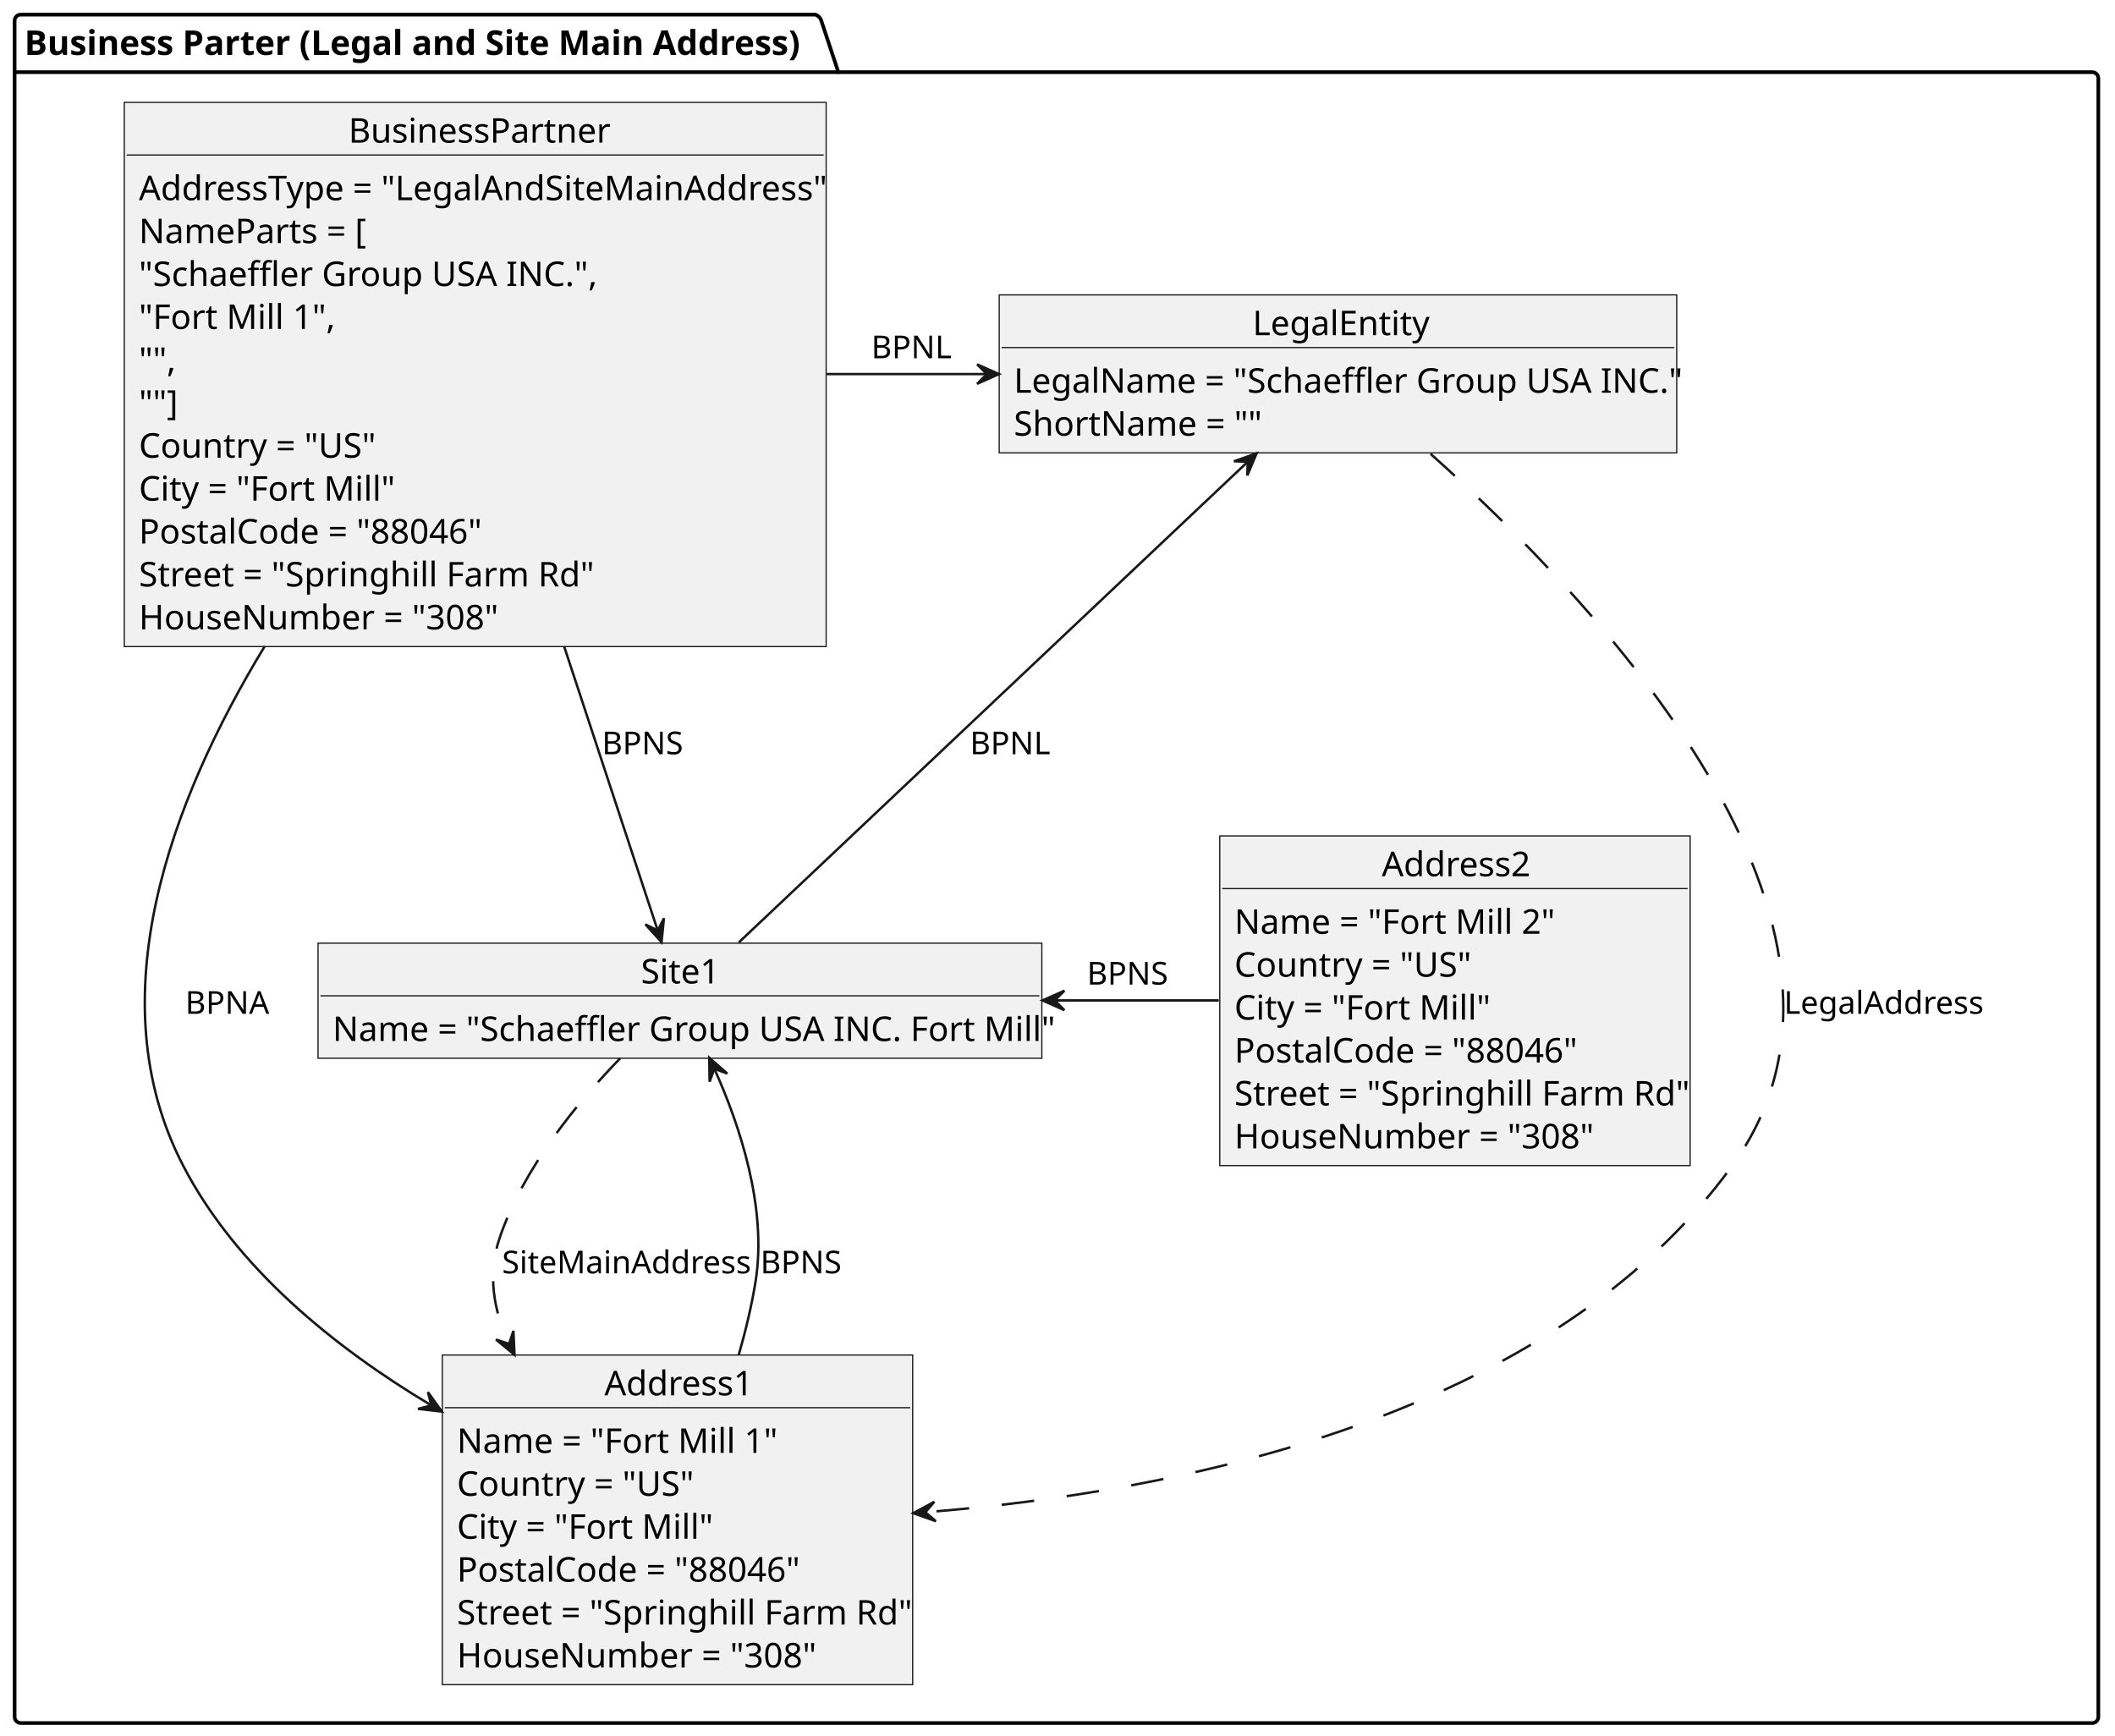
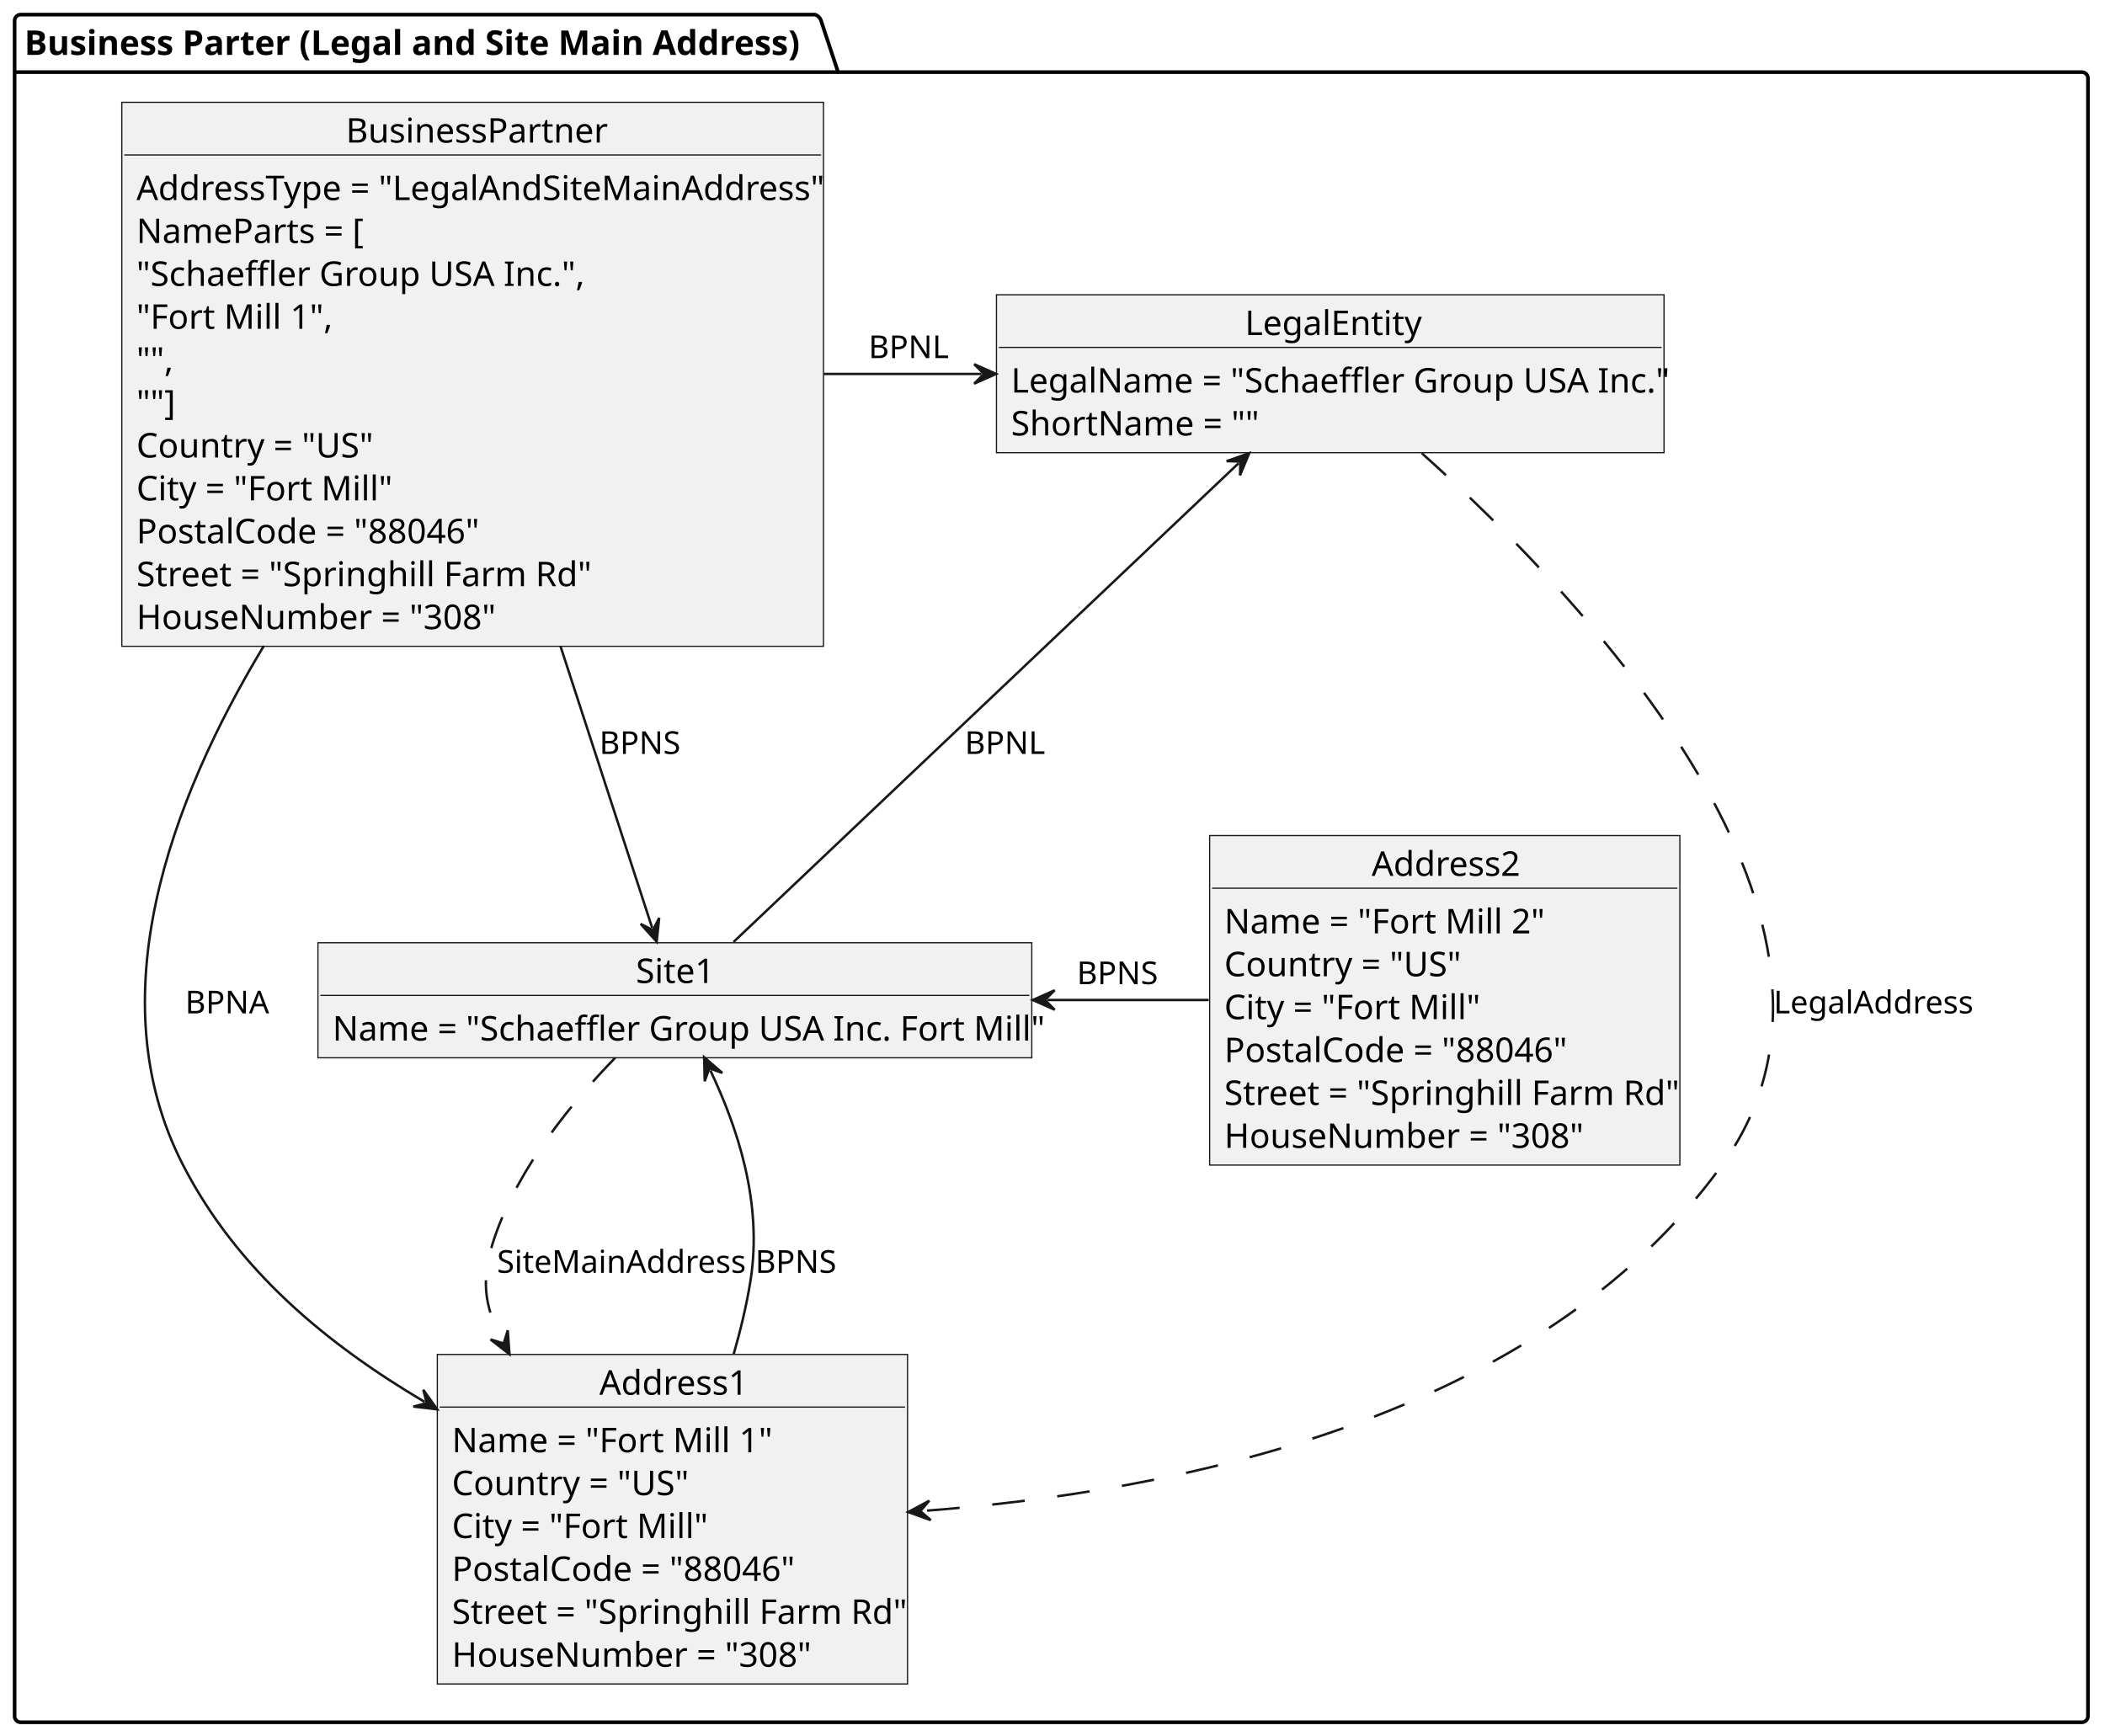
- <svg xmlns="http://www.w3.org/2000/svg" contentStyleType="text/css" height="371.875px" preserveAspectRatio="none" style="width:452px;height:371px;background:#FFFFFF;" version="1.1" viewBox="0 0 452 371" width="452.083px" zoomAndPan="magnify">
+ <svg xmlns="http://www.w3.org/2000/svg" contentStyleType="text/css" height="371.875px" preserveAspectRatio="none" style="width:450px;height:371px;background:#FFFFFF;" version="1.1" viewBox="0 0 450 371" width="450px" zoomAndPan="magnify">
  <defs />
  <g>
    <g id="cluster_Business Parter (Legal and Site Main Address)">
-       <path d="M4.427,3.125 L174.219,3.125 A1.953,1.953 0 0 1 175.521,4.427 L179.167,15.421 L447.135,15.421 A1.302,1.302 0 0 1 448.438,16.724 L448.438,366.927 A1.302,1.302 0 0 1 447.135,368.229 L4.427,368.229 A1.302,1.302 0 0 1 3.125,366.927 L3.125,4.427 A1.302,1.302 0 0 1 4.427,3.125 " style="stroke:#000000;stroke-width:0.781;fill:none;" />
-       <line style="stroke:#000000;stroke-width:0.781;fill:none;" x1="3.125" x2="179.167" y1="15.421" y2="15.421" />
+       <path d="M4.427,3.125 L174.219,3.125 A1.953,1.953 0 0 1 175.521,4.427 L179.167,15.421 L445.052,15.421 A1.302,1.302 0 0 1 446.354,16.724 L446.354,366.927 A1.302,1.302 0 0 1 445.052,368.229 L4.427,368.229 A1.302,1.302 0 0 1 3.125,366.927 L3.125,4.427 A1.302,1.302 0 0 1 4.427,3.125 " fill="none" style="stroke:#000000;stroke-width:0.781;" />
+       <line style="stroke:#000000;stroke-width:0.781;" x1="3.125" x2="179.167" y1="15.421" y2="15.421" />
      <text fill="#000000" font-family="sans-serif" font-size="7.292" font-weight="bold" lengthAdjust="spacing" textLength="169.271" x="5.208" y="11.736">Business Parter (Legal and Site Main Address)</text>
    </g>
    <g id="elem_LegalEntity">
-       <rect fill="#F1F1F1" height="33.765" style="stroke:#181818;stroke-width:0.26;" width="144.792" x="213.542" y="63.021" />
-       <text fill="#000000" font-family="sans-serif" font-size="7.292" lengthAdjust="spacing" textLength="36.458" x="267.708" y="71.632">LegalEntity</text>
-       <line style="stroke:#181818;stroke-width:0.26;" x1="214.062" x2="357.812" y1="74.276" y2="74.276" />
-       <text fill="#000000" font-family="sans-serif" font-size="7.292" lengthAdjust="spacing" textLength="138.542" x="216.667" y="83.928">LegalName = "Schaeffler Group USA INC."</text>
-       <text fill="#000000" font-family="sans-serif" font-size="7.292" lengthAdjust="spacing" textLength="50" x="216.667" y="93.1">ShortName = ""</text>
+       <rect fill="#F1F1F1" height="33.765" style="stroke:#181818;stroke-width:0.26;" width="142.708" x="213.021" y="63.021" />
+       <text fill="#000000" font-family="sans-serif" font-size="7.292" lengthAdjust="spacing" textLength="36.458" x="266.146" y="71.632">LegalEntity</text>
+       <line style="stroke:#181818;stroke-width:0.26;" x1="213.542" x2="355.208" y1="74.276" y2="74.276" />
+       <text fill="#000000" font-family="sans-serif" font-size="7.292" lengthAdjust="spacing" textLength="136.458" x="216.146" y="83.928">LegalName = "Schaeffler Group USA Inc."</text>
+       <text fill="#000000" font-family="sans-serif" font-size="7.292" lengthAdjust="spacing" textLength="50" x="216.146" y="93.1">ShortName = ""</text>
    </g>
    <g id="elem_Address1">
-       <rect fill="#F1F1F1" height="70.451" style="stroke:#181818;stroke-width:0.26;" width="100.521" x="94.531" y="289.583" />
-       <text fill="#000000" font-family="sans-serif" font-size="7.292" lengthAdjust="spacing" textLength="31.25" x="129.167" y="298.194">Address1</text>
-       <line style="stroke:#181818;stroke-width:0.26;" x1="95.052" x2="194.531" y1="300.838" y2="300.838" />
-       <text fill="#000000" font-family="sans-serif" font-size="7.292" lengthAdjust="spacing" textLength="64.583" x="97.656" y="310.491">Name = "Fort Mill 1"</text>
-       <text fill="#000000" font-family="sans-serif" font-size="7.292" lengthAdjust="spacing" textLength="48.958" x="97.656" y="319.663">Country = "US"</text>
-       <text fill="#000000" font-family="sans-serif" font-size="7.292" lengthAdjust="spacing" textLength="52.083" x="97.656" y="328.834">City = "Fort Mill"</text>
-       <text fill="#000000" font-family="sans-serif" font-size="7.292" lengthAdjust="spacing" textLength="72.396" x="97.656" y="338.006">PostalCode = "88046"</text>
-       <text fill="#000000" font-family="sans-serif" font-size="7.292" lengthAdjust="spacing" textLength="94.271" x="97.656" y="347.177">Street = "Springhill Farm Rd"</text>
-       <text fill="#000000" font-family="sans-serif" font-size="7.292" lengthAdjust="spacing" textLength="72.396" x="97.656" y="356.349">HouseNumber = "308"</text>
+       <rect fill="#F1F1F1" height="70.451" style="stroke:#181818;stroke-width:0.26;" width="100.521" x="93.49" y="289.583" />
+       <text fill="#000000" font-family="sans-serif" font-size="7.292" lengthAdjust="spacing" textLength="31.25" x="128.125" y="298.194">Address1</text>
+       <line style="stroke:#181818;stroke-width:0.26;" x1="94.01" x2="193.49" y1="300.838" y2="300.838" />
+       <text fill="#000000" font-family="sans-serif" font-size="7.292" lengthAdjust="spacing" textLength="64.583" x="96.615" y="310.491">Name = "Fort Mill 1"</text>
+       <text fill="#000000" font-family="sans-serif" font-size="7.292" lengthAdjust="spacing" textLength="48.958" x="96.615" y="319.663">Country = "US"</text>
+       <text fill="#000000" font-family="sans-serif" font-size="7.292" lengthAdjust="spacing" textLength="52.083" x="96.615" y="328.834">City = "Fort Mill"</text>
+       <text fill="#000000" font-family="sans-serif" font-size="7.292" lengthAdjust="spacing" textLength="72.396" x="96.615" y="338.006">PostalCode = "88046"</text>
+       <text fill="#000000" font-family="sans-serif" font-size="7.292" lengthAdjust="spacing" textLength="94.271" x="96.615" y="347.177">Street = "Springhill Farm Rd"</text>
+       <text fill="#000000" font-family="sans-serif" font-size="7.292" lengthAdjust="spacing" textLength="72.396" x="96.615" y="356.349">HouseNumber = "308"</text>
    </g>
    <g id="elem_Address2">
-       <rect fill="#F1F1F1" height="70.451" style="stroke:#181818;stroke-width:0.26;" width="100.521" x="260.677" y="178.646" />
-       <text fill="#000000" font-family="sans-serif" font-size="7.292" lengthAdjust="spacing" textLength="31.25" x="295.312" y="187.257">Address2</text>
-       <line style="stroke:#181818;stroke-width:0.26;" x1="261.198" x2="360.677" y1="189.901" y2="189.901" />
-       <text fill="#000000" font-family="sans-serif" font-size="7.292" lengthAdjust="spacing" textLength="64.583" x="263.802" y="199.553">Name = "Fort Mill 2"</text>
-       <text fill="#000000" font-family="sans-serif" font-size="7.292" lengthAdjust="spacing" textLength="48.958" x="263.802" y="208.725">Country = "US"</text>
-       <text fill="#000000" font-family="sans-serif" font-size="7.292" lengthAdjust="spacing" textLength="52.083" x="263.802" y="217.897">City = "Fort Mill"</text>
-       <text fill="#000000" font-family="sans-serif" font-size="7.292" lengthAdjust="spacing" textLength="72.396" x="263.802" y="227.068">PostalCode = "88046"</text>
-       <text fill="#000000" font-family="sans-serif" font-size="7.292" lengthAdjust="spacing" textLength="94.271" x="263.802" y="236.24">Street = "Springhill Farm Rd"</text>
-       <text fill="#000000" font-family="sans-serif" font-size="7.292" lengthAdjust="spacing" textLength="72.396" x="263.802" y="245.411">HouseNumber = "308"</text>
+       <rect fill="#F1F1F1" height="70.451" style="stroke:#181818;stroke-width:0.26;" width="100.521" x="258.594" y="178.646" />
+       <text fill="#000000" font-family="sans-serif" font-size="7.292" lengthAdjust="spacing" textLength="31.25" x="293.229" y="187.257">Address2</text>
+       <line style="stroke:#181818;stroke-width:0.26;" x1="259.115" x2="358.594" y1="189.901" y2="189.901" />
+       <text fill="#000000" font-family="sans-serif" font-size="7.292" lengthAdjust="spacing" textLength="64.583" x="261.719" y="199.553">Name = "Fort Mill 2"</text>
+       <text fill="#000000" font-family="sans-serif" font-size="7.292" lengthAdjust="spacing" textLength="48.958" x="261.719" y="208.725">Country = "US"</text>
+       <text fill="#000000" font-family="sans-serif" font-size="7.292" lengthAdjust="spacing" textLength="52.083" x="261.719" y="217.897">City = "Fort Mill"</text>
+       <text fill="#000000" font-family="sans-serif" font-size="7.292" lengthAdjust="spacing" textLength="72.396" x="261.719" y="227.068">PostalCode = "88046"</text>
+       <text fill="#000000" font-family="sans-serif" font-size="7.292" lengthAdjust="spacing" textLength="94.271" x="261.719" y="236.24">Street = "Springhill Farm Rd"</text>
+       <text fill="#000000" font-family="sans-serif" font-size="7.292" lengthAdjust="spacing" textLength="72.396" x="261.719" y="245.411">HouseNumber = "308"</text>
    </g>
    <g id="elem_Site1">
-       <rect fill="#F1F1F1" height="24.593" style="stroke:#181818;stroke-width:0.26;" width="154.688" x="67.969" y="201.562" />
-       <text fill="#000000" font-family="sans-serif" font-size="7.292" lengthAdjust="spacing" textLength="16.667" x="136.979" y="210.173">Site1</text>
-       <line style="stroke:#181818;stroke-width:0.26;" x1="68.49" x2="222.135" y1="212.817" y2="212.817" />
-       <text fill="#000000" font-family="sans-serif" font-size="7.292" lengthAdjust="spacing" textLength="148.438" x="71.094" y="222.47">Name = "Schaeffler Group USA INC. Fort Mill"</text>
+       <rect fill="#F1F1F1" height="24.593" style="stroke:#181818;stroke-width:0.26;" width="152.604" x="67.969" y="201.562" />
+       <text fill="#000000" font-family="sans-serif" font-size="7.292" lengthAdjust="spacing" textLength="16.667" x="135.938" y="210.173">Site1</text>
+       <line style="stroke:#181818;stroke-width:0.26;" x1="68.49" x2="220.052" y1="212.817" y2="212.817" />
+       <text fill="#000000" font-family="sans-serif" font-size="7.292" lengthAdjust="spacing" textLength="146.354" x="71.094" y="222.47">Name = "Schaeffler Group USA Inc. Fort Mill"</text>
    </g>
    <g id="elem_BusinessPartner">
-       <rect fill="#F1F1F1" height="116.309" style="stroke:#181818;stroke-width:0.26;" width="150" x="26.562" y="21.875" />
-       <text fill="#000000" font-family="sans-serif" font-size="7.292" lengthAdjust="spacing" textLength="54.167" x="74.479" y="30.486">BusinessPartner</text>
-       <line style="stroke:#181818;stroke-width:0.26;" x1="27.083" x2="176.042" y1="33.13" y2="33.13" />
-       <text fill="#000000" font-family="sans-serif" font-size="7.292" lengthAdjust="spacing" textLength="143.75" x="29.688" y="42.783">AddressType = "LegalAndSiteMainAddress"</text>
-       <text fill="#000000" font-family="sans-serif" font-size="7.292" lengthAdjust="spacing" textLength="46.354" x="29.688" y="51.954">NameParts = [</text>
-       <text fill="#000000" font-family="sans-serif" font-size="7.292" lengthAdjust="spacing" textLength="95.312" x="29.688" y="61.126">"Schaeffler Group USA INC.",</text>
-       <text fill="#000000" font-family="sans-serif" font-size="7.292" lengthAdjust="spacing" textLength="39.583" x="29.688" y="70.297">"Fort Mill 1",</text>
-       <text fill="#000000" font-family="sans-serif" font-size="7.292" lengthAdjust="spacing" textLength="7.292" x="29.688" y="79.469">"",</text>
-       <text fill="#000000" font-family="sans-serif" font-size="7.292" lengthAdjust="spacing" textLength="7.292" x="29.688" y="88.64">""]</text>
-       <text fill="#000000" font-family="sans-serif" font-size="7.292" lengthAdjust="spacing" textLength="48.958" x="29.688" y="97.812">Country = "US"</text>
-       <text fill="#000000" font-family="sans-serif" font-size="7.292" lengthAdjust="spacing" textLength="52.083" x="29.688" y="106.983">City = "Fort Mill"</text>
-       <text fill="#000000" font-family="sans-serif" font-size="7.292" lengthAdjust="spacing" textLength="72.396" x="29.688" y="116.155">PostalCode = "88046"</text>
-       <text fill="#000000" font-family="sans-serif" font-size="7.292" lengthAdjust="spacing" textLength="94.271" x="29.688" y="125.326">Street = "Springhill Farm Rd"</text>
-       <text fill="#000000" font-family="sans-serif" font-size="7.292" lengthAdjust="spacing" textLength="72.396" x="29.688" y="134.498">HouseNumber = "308"</text>
+       <rect fill="#F1F1F1" height="116.309" style="stroke:#181818;stroke-width:0.26;" width="150" x="26.042" y="21.875" />
+       <text fill="#000000" font-family="sans-serif" font-size="7.292" lengthAdjust="spacing" textLength="54.167" x="73.958" y="30.486">BusinessPartner</text>
+       <line style="stroke:#181818;stroke-width:0.26;" x1="26.562" x2="175.521" y1="33.13" y2="33.13" />
+       <text fill="#000000" font-family="sans-serif" font-size="7.292" lengthAdjust="spacing" textLength="143.75" x="29.167" y="42.783">AddressType = "LegalAndSiteMainAddress"</text>
+       <text fill="#000000" font-family="sans-serif" font-size="7.292" lengthAdjust="spacing" textLength="46.354" x="29.167" y="51.954">NameParts = [</text>
+       <text fill="#000000" font-family="sans-serif" font-size="7.292" lengthAdjust="spacing" textLength="93.229" x="29.167" y="61.126">"Schaeffler Group USA Inc.",</text>
+       <text fill="#000000" font-family="sans-serif" font-size="7.292" lengthAdjust="spacing" textLength="39.583" x="29.167" y="70.297">"Fort Mill 1",</text>
+       <text fill="#000000" font-family="sans-serif" font-size="7.292" lengthAdjust="spacing" textLength="7.292" x="29.167" y="79.469">"",</text>
+       <text fill="#000000" font-family="sans-serif" font-size="7.292" lengthAdjust="spacing" textLength="7.292" x="29.167" y="88.64">""]</text>
+       <text fill="#000000" font-family="sans-serif" font-size="7.292" lengthAdjust="spacing" textLength="48.958" x="29.167" y="97.812">Country = "US"</text>
+       <text fill="#000000" font-family="sans-serif" font-size="7.292" lengthAdjust="spacing" textLength="52.083" x="29.167" y="106.983">City = "Fort Mill"</text>
+       <text fill="#000000" font-family="sans-serif" font-size="7.292" lengthAdjust="spacing" textLength="72.396" x="29.167" y="116.155">PostalCode = "88046"</text>
+       <text fill="#000000" font-family="sans-serif" font-size="7.292" lengthAdjust="spacing" textLength="94.271" x="29.167" y="125.326">Street = "Springhill Farm Rd"</text>
+       <text fill="#000000" font-family="sans-serif" font-size="7.292" lengthAdjust="spacing" textLength="72.396" x="29.167" y="134.498">HouseNumber = "308"</text>
    </g>
    <g id="link_BusinessPartner_LegalEntity">
-       <path codeLine="46" d="M176.688,79.948 C187.943,79.948 199.547,79.948 210.802,79.948 " fill="none" id="BusinessPartner-to-LegalEntity" style="stroke:#181818;stroke-width:0.521;" />
-       <polygon fill="#181818" points="213.5,79.948,208.812,77.865,210.896,79.948,208.812,82.031,213.5,79.948" style="stroke:#181818;stroke-width:0.521;" />
-       <text fill="#000000" font-family="sans-serif" font-size="6.771" lengthAdjust="spacing" textLength="17.708" x="186.198" y="76.56">BPNL</text>
+       <path codeLine="46" d="M176.141,79.948 C188.302,79.948 197.745,79.948 209.818,79.948 " fill="none" id="BusinessPartner-to-LegalEntity" style="stroke:#181818;stroke-width:0.521;" />
+       <polygon fill="#181818" points="212.943,79.948,208.255,77.865,210.339,79.948,208.255,82.031,212.943,79.948" style="stroke:#181818;stroke-width:0.521;" />
+       <text fill="#000000" font-family="sans-serif" font-size="6.771" lengthAdjust="spacing" textLength="17.708" x="185.677" y="76.56">BPNL</text>
    </g>
    <g id="link_BusinessPartner_Site1">
-       <path codeLine="47" d="M120.562,138.141 C127.901,160.417 135.677,184.026 140.51,198.708 " fill="none" id="BusinessPartner-to-Site1" style="stroke:#181818;stroke-width:0.521;" />
-       <polygon fill="#181818" points="141.38,201.344,141.888,196.239,140.563,198.871,137.932,197.546,141.38,201.344" style="stroke:#181818;stroke-width:0.521;" />
-       <text fill="#000000" font-family="sans-serif" font-size="6.771" lengthAdjust="spacing" textLength="18.75" x="128.646" y="161.195">BPNS</text>
+       <path codeLine="47" d="M119.812,138.141 C127.516,161.802 134.742,183.997 139.418,198.372 " fill="none" id="BusinessPartner-to-Site1" style="stroke:#181818;stroke-width:0.521;" />
+       <polygon fill="#181818" points="140.385,201.344,140.916,196.242,139.58,198.867,136.954,197.531,140.385,201.344" style="stroke:#181818;stroke-width:0.521;" />
+       <text fill="#000000" font-family="sans-serif" font-size="6.771" lengthAdjust="spacing" textLength="18.75" x="128.125" y="161.195">BPNS</text>
    </g>
    <g id="link_Address1_BusinessPartner">
-       <path codeLine="48" d="M91.948,300.208 C71.552,287.99 50.422,270.99 39.062,248.958 C20.76,213.464 36.385,171.344 56.583,138.094 " fill="none" id="Address1-backto-BusinessPartner" style="stroke:#181818;stroke-width:0.521;" />
-       <polygon fill="#181818" points="94.432,301.672,91.452,297.497,92.189,300.35,89.336,301.087,94.432,301.672" style="stroke:#181818;stroke-width:0.521;" />
+       <path codeLine="48" d="M90.774,299.727 C69.951,287.409 50.677,271.615 39.062,248.958 C20.859,213.458 36.354,171.333 56.401,138.089 " fill="none" id="Address1-backto-BusinessPartner" style="stroke:#181818;stroke-width:0.521;" />
+       <polygon fill="#181818" points="93.463,301.318,90.49,297.138,91.222,299.992,88.368,300.724,93.463,301.318" style="stroke:#181818;stroke-width:0.521;" />
      <text fill="#000000" font-family="sans-serif" font-size="6.771" lengthAdjust="spacing" textLength="18.75" x="39.583" y="216.664">BPNA</text>
    </g>
    <g id="link_LegalEntity_Address1">
-       <path codeLine="49" d="M305.729,96.995 C340.865,128.339 407.125,197.865 370.312,248.958 C331.219,303.214 251.281,318.943 197.854,323.172 " fill="none" id="LegalEntity-to-Address1" style="stroke:#181818;stroke-width:0.521;stroke-dasharray:7.0,7.0;" />
-       <polygon fill="#181818" points="195.172,323.38,200.006,325.096,197.768,323.179,199.685,320.942,195.172,323.38" style="stroke:#181818;stroke-width:0.521;" />
-       <text fill="#000000" font-family="sans-serif" font-size="6.771" lengthAdjust="spacing" textLength="41.146" x="381.25" y="216.664">LegalAddress</text>
+       <path codeLine="49" d="M303.938,96.88 C338.865,128.177 405.01,197.833 368.229,248.958 C328.74,303.844 250.429,319.036 197.262,323.046 " fill="none" id="LegalEntity-to-Address1" style="stroke:#181818;stroke-width:0.521;stroke-dasharray:7.0,7.0;" />
+       <polygon fill="#181818" points="194.146,323.281,198.977,325.006,196.743,323.085,198.663,320.851,194.146,323.281" style="stroke:#181818;stroke-width:0.521;" />
+       <text fill="#000000" font-family="sans-serif" font-size="6.771" lengthAdjust="spacing" textLength="41.146" x="379.167" y="216.664">LegalAddress</text>
    </g>
    <g id="link_Site1_Address1">
-       <path codeLine="50" d="M132.557,226.156 C123.417,235.562 111.859,249.589 106.771,264.583 C104.167,272.26 105.432,279.948 108.75,287.125 " fill="none" id="Site1-to-Address1" style="stroke:#181818;stroke-width:0.521;stroke-dasharray:7.0,7.0;" />
-       <polygon fill="#181818" points="109.953,289.536,109.727,284.412,108.791,287.206,105.998,286.271,109.953,289.536" style="stroke:#181818;stroke-width:0.521;" />
-       <text fill="#000000" font-family="sans-serif" font-size="6.771" lengthAdjust="spacing" textLength="51.562" x="107.292" y="272.133">SiteMainAddress</text>
+       <path codeLine="50" d="M131.516,226.156 C122.375,235.562 110.818,249.589 105.729,264.583 C102.828,273.13 103.26,278.924 107.443,286.778 " fill="none" id="Site1-to-Address1" style="stroke:#181818;stroke-width:0.521;stroke-dasharray:7.0,7.0;" />
+       <polygon fill="#181818" points="108.912,289.536,108.547,284.42,107.688,287.238,104.869,286.378,108.912,289.536" style="stroke:#181818;stroke-width:0.521;" />
+       <text fill="#000000" font-family="sans-serif" font-size="6.771" lengthAdjust="spacing" textLength="51.562" x="106.25" y="272.133">SiteMainAddress</text>
    </g>
    <g id="link_Site1_Address1">
-       <path codeLine="51" d="M152.714,228.51 C158.089,240.479 164.01,258.141 161.458,273.958 C160.63,279.089 159.354,284.396 157.875,289.562 " fill="none" id="Site1-backto-Address1" style="stroke:#181818;stroke-width:0.521;" />
-       <polygon fill="#181818" points="151.573,226.047,151.649,231.176,152.666,228.411,155.431,229.428,151.573,226.047" style="stroke:#181818;stroke-width:0.521;" />
-       <text fill="#000000" font-family="sans-serif" font-size="6.771" lengthAdjust="spacing" textLength="18.75" x="162.5" y="272.133">BPNS</text>
+       <path codeLine="51" d="M151.867,228.872 C157.497,240.784 163.151,257.016 160.417,273.958 C159.589,279.089 158.312,284.396 156.833,289.562 " fill="none" id="Site1-backto-Address1" style="stroke:#181818;stroke-width:0.521;" />
+       <polygon fill="#181818" points="150.531,226.047,150.651,231.175,151.644,228.401,154.418,229.394,150.531,226.047" style="stroke:#181818;stroke-width:0.521;" />
+       <text fill="#000000" font-family="sans-serif" font-size="6.771" lengthAdjust="spacing" textLength="18.75" x="161.458" y="272.133">BPNS</text>
    </g>
    <g id="link_Site1_Address2">
-       <path codeLine="52" d="M225.495,213.802 C237.406,213.802 249.391,213.802 260.464,213.802 " fill="none" id="Site1-backto-Address2" style="stroke:#181818;stroke-width:0.521;" />
-       <polygon fill="#181818" points="222.792,213.802,227.479,215.885,225.396,213.802,227.479,211.719,222.792,213.802" style="stroke:#181818;stroke-width:0.521;" />
-       <text fill="#000000" font-family="sans-serif" font-size="6.771" lengthAdjust="spacing" textLength="18.75" x="232.292" y="210.414">BPNS</text>
+       <path codeLine="52" d="M223.906,213.802 C236.667,213.802 246.484,213.802 258.385,213.802 " fill="none" id="Site1-backto-Address2" style="stroke:#181818;stroke-width:0.521;" />
+       <polygon fill="#181818" points="220.781,213.802,225.469,215.885,223.385,213.802,225.469,211.719,220.781,213.802" style="stroke:#181818;stroke-width:0.521;" />
+       <text fill="#000000" font-family="sans-serif" font-size="6.771" lengthAdjust="spacing" textLength="18.75" x="230.208" y="210.414">BPNS</text>
    </g>
    <g id="link_LegalEntity_Site1">
-       <path codeLine="53" d="M266.49,98.838 C237.177,126.521 182.51,178.151 157.896,201.401 " fill="none" id="LegalEntity-backto-Site1" style="stroke:#181818;stroke-width:0.521;" />
-       <polygon fill="#181818" points="268.552,96.885,263.711,98.581,266.656,98.67,266.567,101.615,268.552,96.885" style="stroke:#181818;stroke-width:0.521;" />
-       <text fill="#000000" font-family="sans-serif" font-size="6.771" lengthAdjust="spacing" textLength="17.708" x="207.292" y="161.195">BPNL</text>
+       <path codeLine="53" d="M264.789,99.035 C236.159,126.176 181.917,177.594 156.807,201.401 " fill="none" id="LegalEntity-backto-Site1" style="stroke:#181818;stroke-width:0.521;" />
+       <polygon fill="#181818" points="267.057,96.885,262.222,98.598,265.167,98.677,265.089,101.622,267.057,96.885" style="stroke:#181818;stroke-width:0.521;" />
+       <text fill="#000000" font-family="sans-serif" font-size="6.771" lengthAdjust="spacing" textLength="17.708" x="206.25" y="161.195">BPNL</text>
    </g>
  </g>
</svg>
